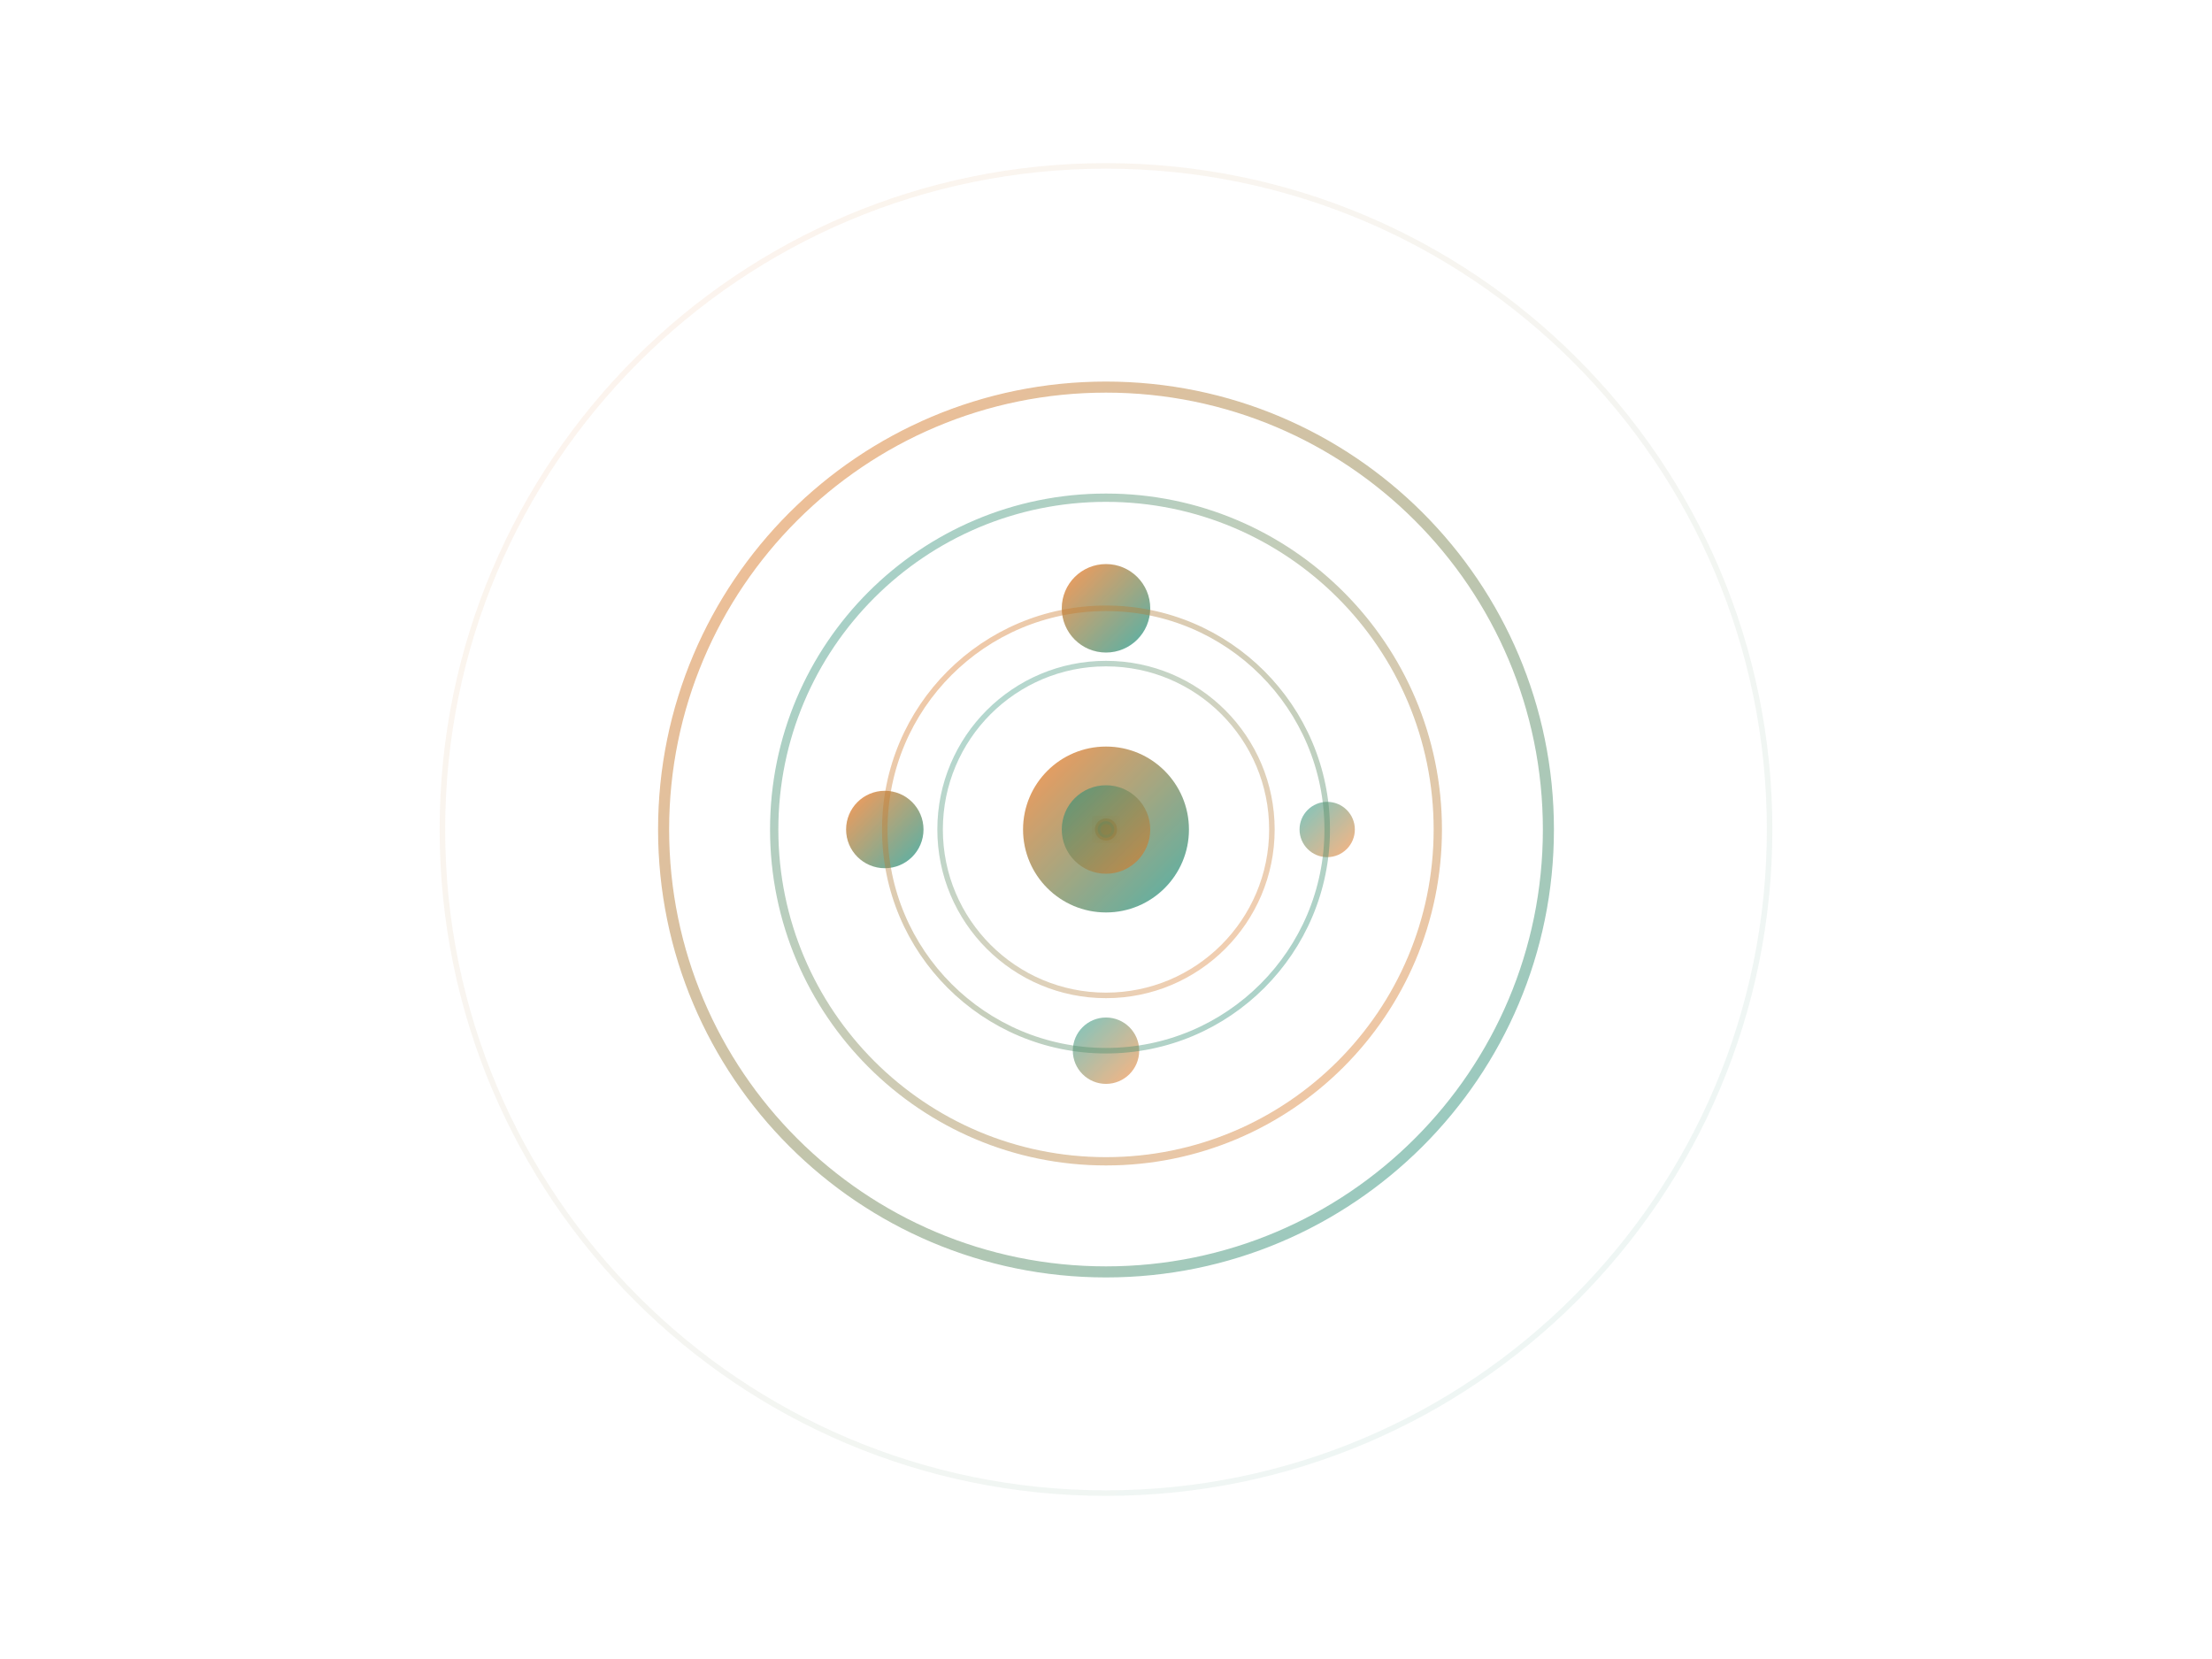
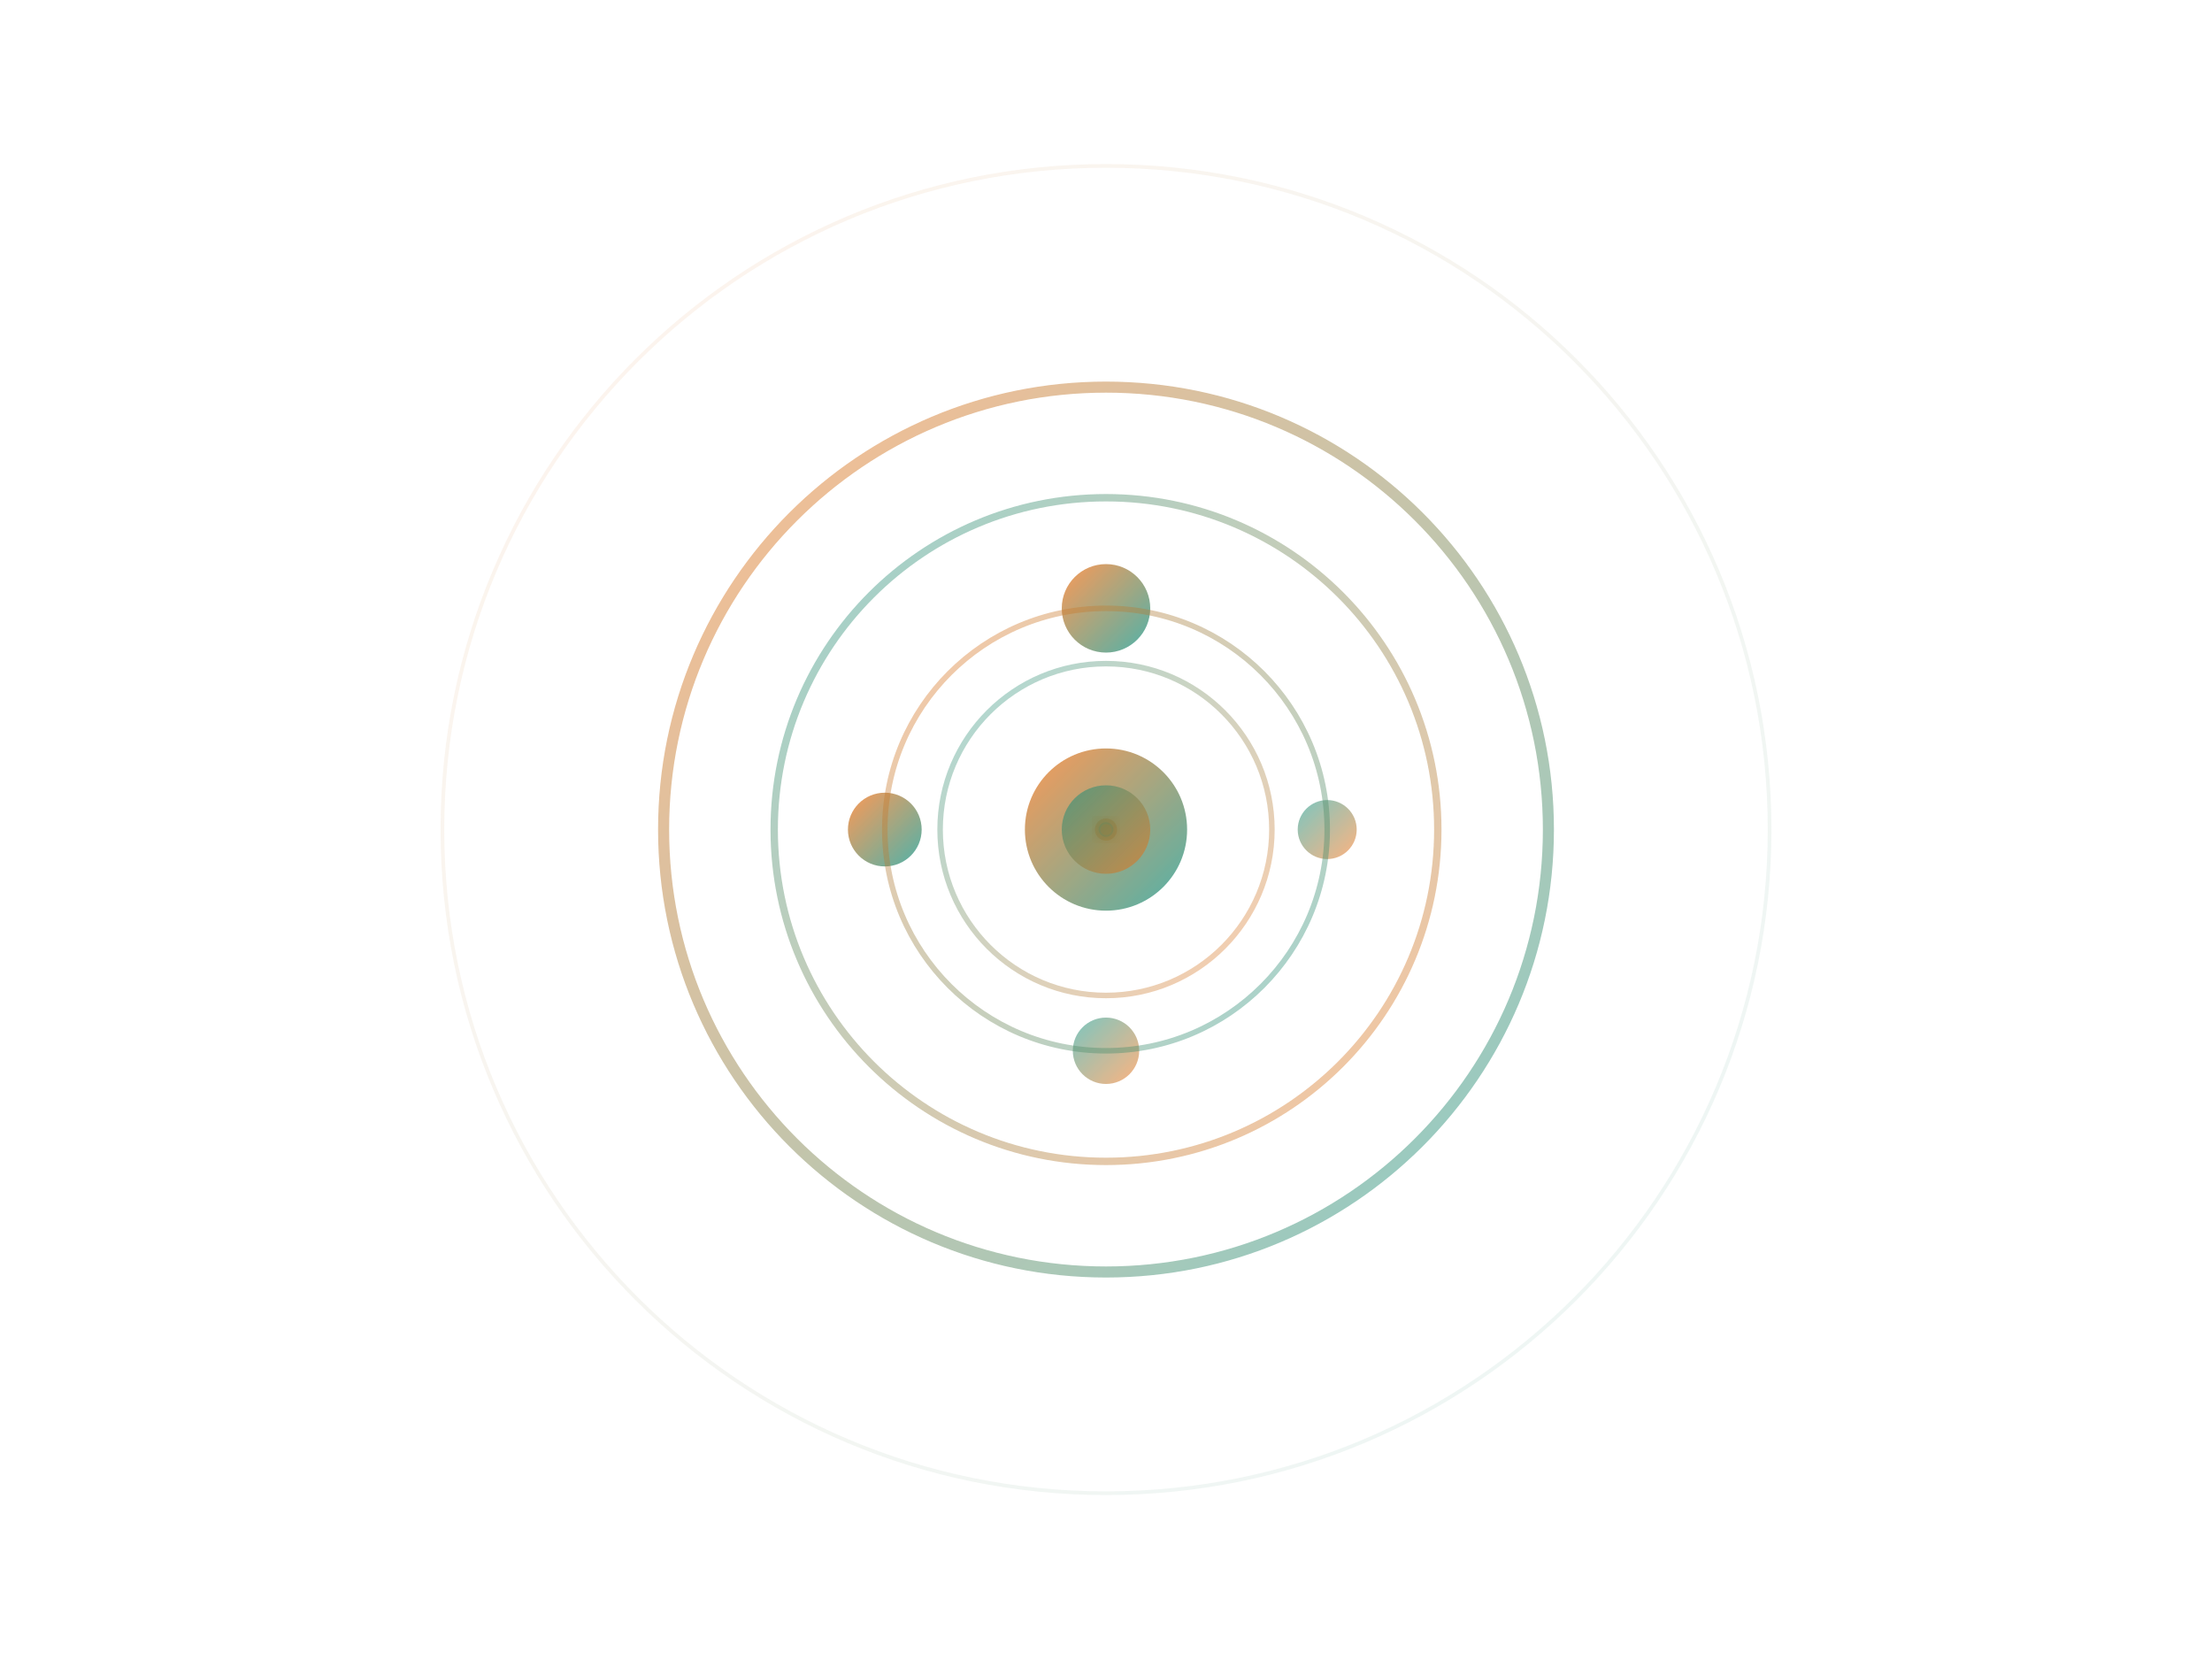
- <svg xmlns="http://www.w3.org/2000/svg" width="400" height="300" viewBox="0 0 400 300">
+ <svg xmlns="http://www.w3.org/2000/svg" width="600" height="450" viewBox="0 0 600 450">
  <defs>
    <linearGradient id="fractalGradient1" x1="0%" y1="0%" x2="100%" y2="100%">
      <stop offset="0%" style="stop-color:#f97316;stop-opacity:0.8" />
      <stop offset="100%" style="stop-color:#0d9488;stop-opacity:0.8" />
    </linearGradient>
    <linearGradient id="fractalGradient2" x1="0%" y1="0%" x2="100%" y2="100%">
      <stop offset="0%" style="stop-color:#0d9488;stop-opacity:0.6" />
      <stop offset="100%" style="stop-color:#f97316;stop-opacity:0.6" />
    </linearGradient>
    <filter id="glow">
      <feGaussianBlur stdDeviation="2" result="coloredBlur" />
      <feMerge>
        <feMergeNode in="coloredBlur" />
        <feMergeNode in="SourceGraphic" />
      </feMerge>
    </filter>
  </defs>
-   <g transform="translate(200, 150)">
+   <g transform="translate(300, 225)">
    <g class="primary-fractal">
-       <circle cx="0" cy="0" r="80" fill="none" stroke="url(#fractalGradient1)" stroke-width="2" opacity="0.6">
+       <circle cx="0" cy="0" r="120" fill="none" stroke="url(#fractalGradient1)" stroke-width="3" opacity="0.6">
        <animateTransform attributeName="transform" type="rotate" values="0;360" dur="20s" repeatCount="indefinite" />
      </circle>
      <g class="inner-fractal" transform="rotate(0)">
-         <circle cx="0" cy="0" r="60" fill="none" stroke="url(#fractalGradient2)" stroke-width="1.5" opacity="0.7">
+         <circle cx="0" cy="0" r="90" fill="none" stroke="url(#fractalGradient2)" stroke-width="2" opacity="0.7">
          <animateTransform attributeName="transform" type="rotate" values="0;-360" dur="15s" repeatCount="indefinite" />
        </circle>
        <g class="fractal-branches">
-           <line x1="0" y1="-60" x2="0" y2="-40" stroke="url(#fractalGradient1)" stroke-width="2" opacity="0.8">
+           <line x1="0" y1="-90" x2="0" y2="-60" stroke="url(#fractalGradient1)" stroke-width="3" opacity="0.8">
            <animateTransform attributeName="transform" type="rotate" values="0;360" dur="12s" repeatCount="indefinite" />
          </line>
-           <circle cx="0" cy="-40" r="8" fill="url(#fractalGradient1)" opacity="0.9">
+           <circle cx="0" cy="-60" r="12" fill="url(#fractalGradient1)" opacity="0.9">
            <animateTransform attributeName="transform" type="rotate" values="0;360" dur="12s" repeatCount="indefinite" />
          </circle>
-           <line x1="0" y1="60" x2="0" y2="40" stroke="url(#fractalGradient2)" stroke-width="2" opacity="0.8">
+           <line x1="0" y1="90" x2="0" y2="60" stroke="url(#fractalGradient2)" stroke-width="3" opacity="0.8">
            <animateTransform attributeName="transform" type="rotate" values="0;-360" dur="10s" repeatCount="indefinite" />
          </line>
-           <circle cx="0" cy="40" r="6" fill="url(#fractalGradient2)" opacity="0.9">
+           <circle cx="0" cy="60" r="9" fill="url(#fractalGradient2)" opacity="0.9">
            <animateTransform attributeName="transform" type="rotate" values="0;-360" dur="10s" repeatCount="indefinite" />
          </circle>
-           <line x1="-60" y1="0" x2="-40" y2="0" stroke="url(#fractalGradient1)" stroke-width="2" opacity="0.8">
+           <line x1="-90" y1="0" x2="-60" y2="0" stroke="url(#fractalGradient1)" stroke-width="3" opacity="0.8">
            <animateTransform attributeName="transform" type="rotate" values="0;360" dur="14s" repeatCount="indefinite" />
          </line>
-           <circle cx="-40" cy="0" r="7" fill="url(#fractalGradient1)" opacity="0.9">
+           <circle cx="-60" cy="0" r="10" fill="url(#fractalGradient1)" opacity="0.9">
            <animateTransform attributeName="transform" type="rotate" values="0;360" dur="14s" repeatCount="indefinite" />
          </circle>
-           <line x1="60" y1="0" x2="40" y2="0" stroke="url(#fractalGradient2)" stroke-width="2" opacity="0.8">
+           <line x1="90" y1="0" x2="60" y2="0" stroke="url(#fractalGradient2)" stroke-width="3" opacity="0.8">
            <animateTransform attributeName="transform" type="rotate" values="0;-360" dur="16s" repeatCount="indefinite" />
          </line>
-           <circle cx="40" cy="0" r="5" fill="url(#fractalGradient2)" opacity="0.9">
+           <circle cx="60" cy="0" r="8" fill="url(#fractalGradient2)" opacity="0.9">
            <animateTransform attributeName="transform" type="rotate" values="0;-360" dur="16s" repeatCount="indefinite" />
          </circle>
        </g>
        <g class="secondary-rings">
-           <circle cx="0" cy="0" r="40" fill="none" stroke="url(#fractalGradient1)" stroke-width="1" opacity="0.5">
+           <circle cx="0" cy="0" r="60" fill="none" stroke="url(#fractalGradient1)" stroke-width="1.5" opacity="0.5">
            <animateTransform attributeName="transform" type="rotate" values="0;-360" dur="18s" repeatCount="indefinite" />
          </circle>
-           <circle cx="0" cy="0" r="30" fill="none" stroke="url(#fractalGradient2)" stroke-width="1" opacity="0.6">
+           <circle cx="0" cy="0" r="45" fill="none" stroke="url(#fractalGradient2)" stroke-width="1.5" opacity="0.6">
            <animateTransform attributeName="transform" type="rotate" values="0;360" dur="22s" repeatCount="indefinite" />
          </circle>
        </g>
      </g>
      <g class="particles">
-         <circle cx="0" cy="0" r="2" fill="#f97316" opacity="0.8" filter="url(#glow)">
-           <animate attributeName="cx" values="0;20;0;-20;0" dur="8s" repeatCount="indefinite" />
-           <animate attributeName="cy" values="0;-20;0;20;0" dur="8s" repeatCount="indefinite" />
+         <circle cx="0" cy="0" r="3" fill="#f97316" opacity="0.8" filter="url(#glow)">
+           <animate attributeName="cx" values="0;30;0;-30;0" dur="8s" repeatCount="indefinite" />
+           <animate attributeName="cy" values="0;-30;0;30;0" dur="8s" repeatCount="indefinite" />
          <animate attributeName="opacity" values="0.8;1;0.8" dur="4s" repeatCount="indefinite" />
        </circle>
-         <circle cx="0" cy="0" r="1.5" fill="#0d9488" opacity="0.7" filter="url(#glow)">
-           <animate attributeName="cx" values="0;-15;0;15;0" dur="6s" repeatCount="indefinite" />
-           <animate attributeName="cy" values="0;15;0;-15;0" dur="6s" repeatCount="indefinite" />
+         <circle cx="0" cy="0" r="2" fill="#0d9488" opacity="0.7" filter="url(#glow)">
+           <animate attributeName="cx" values="0;-25;0;25;0" dur="6s" repeatCount="indefinite" />
+           <animate attributeName="cy" values="0;25;0;-25;0" dur="6s" repeatCount="indefinite" />
          <animate attributeName="opacity" values="0.7;1;0.7" dur="3s" repeatCount="indefinite" />
        </circle>
-         <circle cx="0" cy="0" r="1" fill="#f97316" opacity="0.6" filter="url(#glow)">
-           <animate attributeName="cx" values="0;25;0;-25;0" dur="10s" repeatCount="indefinite" />
-           <animate attributeName="cy" values="0;-25;0;25;0" dur="10s" repeatCount="indefinite" />
+         <circle cx="0" cy="0" r="1.5" fill="#f97316" opacity="0.6" filter="url(#glow)">
+           <animate attributeName="cx" values="0;40;0;-40;0" dur="10s" repeatCount="indefinite" />
+           <animate attributeName="cy" values="0;-40;0;40;0" dur="10s" repeatCount="indefinite" />
          <animate attributeName="opacity" values="0.6;0.9;0.6" dur="5s" repeatCount="indefinite" />
        </circle>
      </g>
    </g>
-     <circle cx="0" cy="0" r="15" fill="url(#fractalGradient1)" opacity="0.9">
-       <animate attributeName="r" values="15;18;15" dur="3s" repeatCount="indefinite" />
+     <circle cx="0" cy="0" r="22" fill="url(#fractalGradient1)" opacity="0.9">
+       <animate attributeName="r" values="22;27;22" dur="3s" repeatCount="indefinite" />
      <animate attributeName="opacity" values="0.9;1;0.9" dur="3s" repeatCount="indefinite" />
    </circle>
-     <circle cx="0" cy="0" r="8" fill="url(#fractalGradient2)" opacity="1">
-       <animate attributeName="r" values="8;10;8" dur="2s" repeatCount="indefinite" />
+     <circle cx="0" cy="0" r="12" fill="url(#fractalGradient2)" opacity="1">
+       <animate attributeName="r" values="12;15;12" dur="2s" repeatCount="indefinite" />
    </circle>
  </g>
-   <circle cx="200" cy="150" r="120" fill="none" stroke="url(#fractalGradient1)" stroke-width="1" opacity="0.1">
+   <circle cx="300" cy="225" r="180" fill="none" stroke="url(#fractalGradient1)" stroke-width="1" opacity="0.1">
    <animate attributeName="opacity" values="0.1;0.3;0.1" dur="4s" repeatCount="indefinite" />
  </circle>
</svg>
